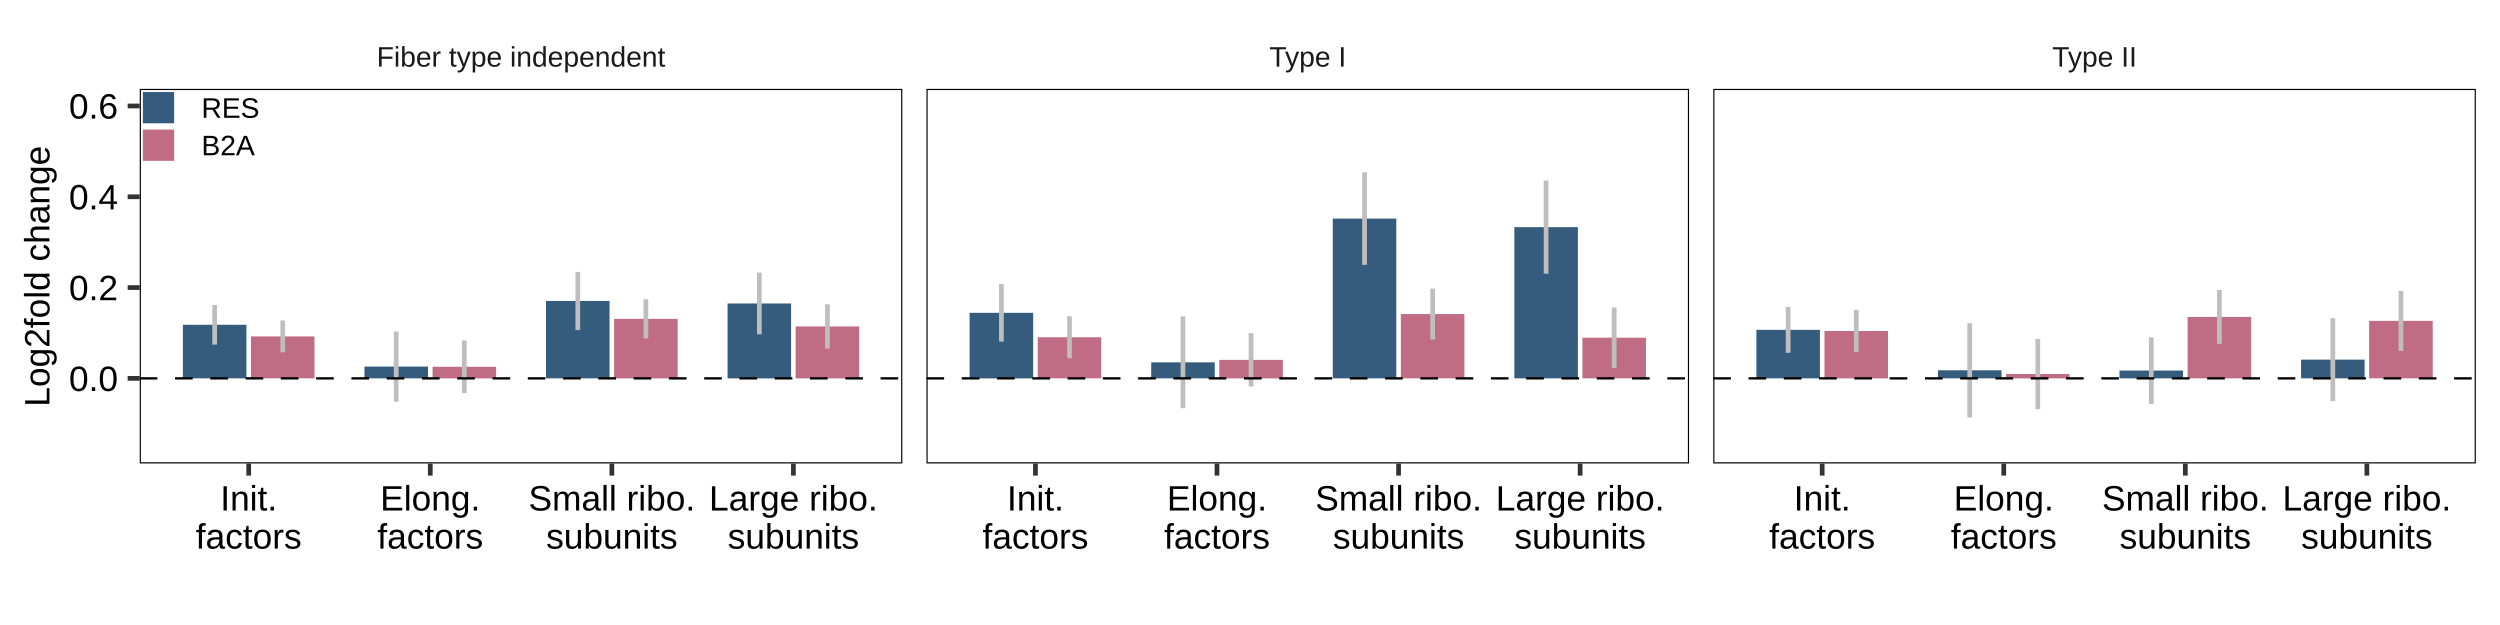
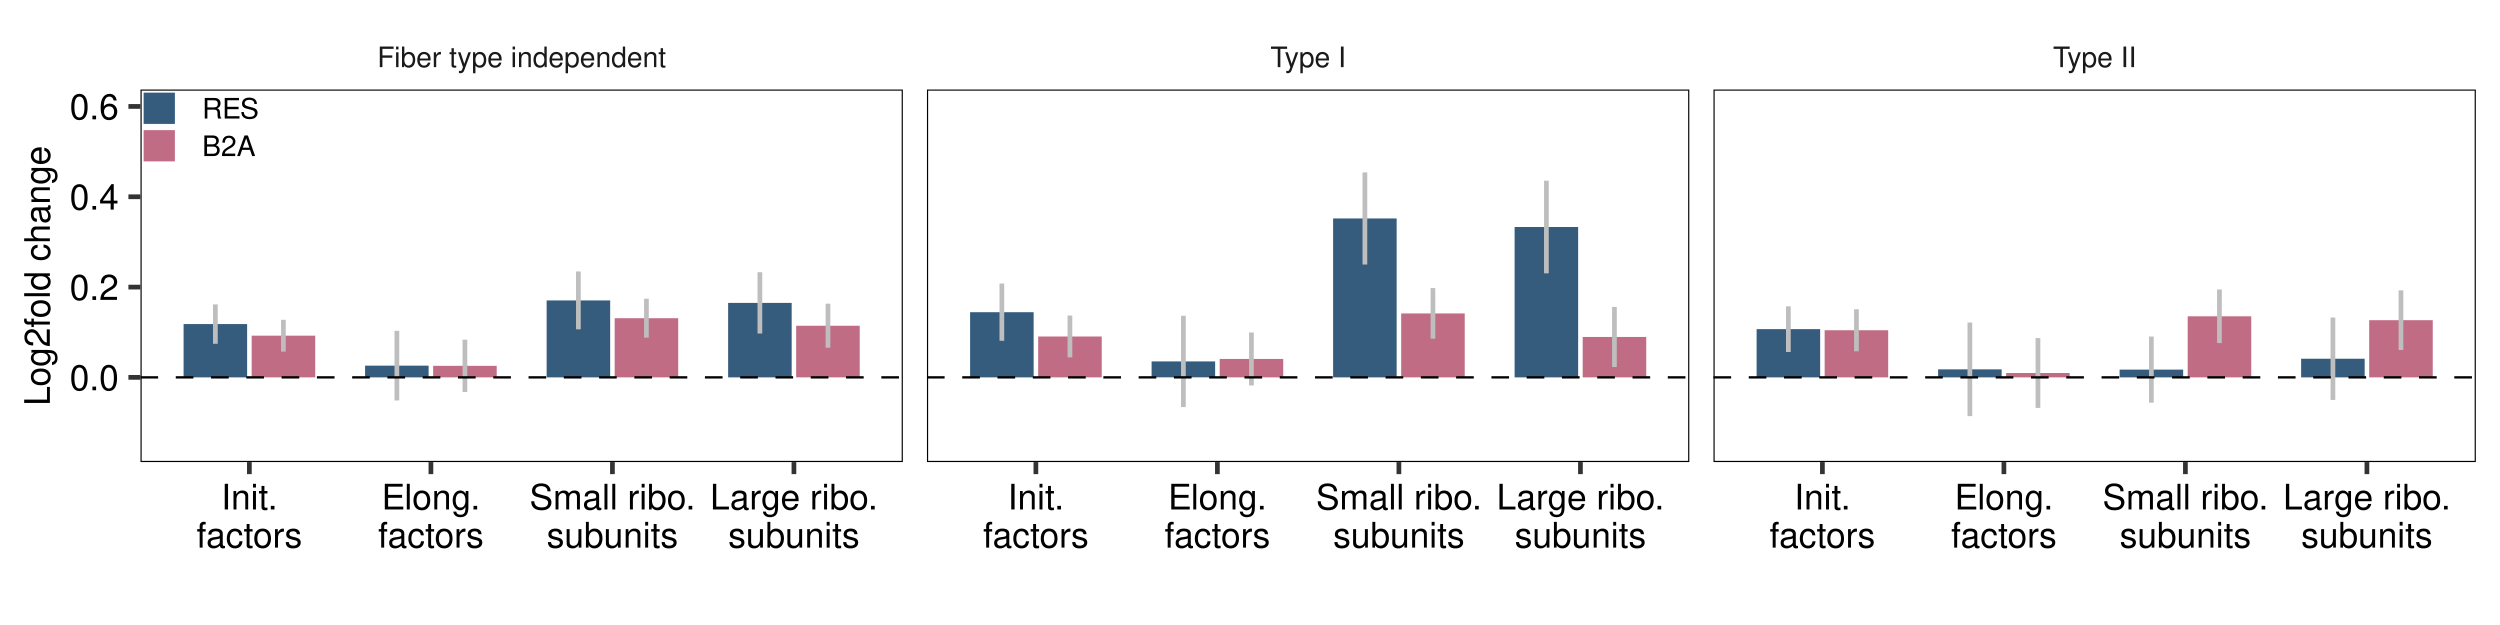
<svg xmlns="http://www.w3.org/2000/svg" width="566.93pt" height="141.73pt" viewBox="0 0 566.93 141.73">
  <g class="svglite">
    <defs>
      <style type="text/css">
    .svglite line, .svglite polyline, .svglite polygon, .svglite path, .svglite rect, .svglite circle {
      fill: none;
      stroke: #000000;
      stroke-linecap: round;
      stroke-linejoin: round;
      stroke-miterlimit: 10.00;
    }
    .svglite text {
      white-space: pre;
    }
    .svglite g.glyphgroup path {
      fill: inherit;
      stroke: none;
    }
  </style>
    </defs>
    <rect width="100%" height="100%" style="stroke: none; fill: #FFFFFF;" />
    <defs>
      <clipPath id="cpMC4wMHw1NjYuOTN8MC4wMHwxNDEuNzM=">
        <rect x="0.00" y="0.00" width="566.93" height="141.73" />
      </clipPath>
    </defs>
    <g clip-path="url(#cpMC4wMHw1NjYuOTN8MC4wMHwxNDEuNzM=)">
-       <rect x="0" y="0.00" width="566.93" height="141.73" style="stroke-width: 0.00; fill: #FFFFFF;" />
-     </g>
-     <defs>
-       <clipPath id="cpMzEuNjl8MjA0LjYyfDIwLjE2fDEwNS4xMQ==">
-         <rect x="31.69" y="20.16" width="172.93" height="84.94" />
-       </clipPath>
-     </defs>
-     <g clip-path="url(#cpMzEuNjl8MjA0LjYyfDIwLjE2fDEwNS4xMQ==)">
-       <rect x="41.47" y="73.65" width="14.41" height="12.15" style="stroke-width: 1.07; stroke: none; stroke-linecap: butt; stroke-linejoin: miter; fill: #355C7D;" />
-       <rect x="56.91" y="76.29" width="14.41" height="9.51" style="stroke-width: 1.07; stroke: none; stroke-linecap: butt; stroke-linejoin: miter; fill: #C06C84;" />
-       <rect x="82.65" y="83.13" width="14.41" height="2.67" style="stroke-width: 1.07; stroke: none; stroke-linecap: butt; stroke-linejoin: miter; fill: #355C7D;" />
-       <rect x="98.09" y="83.17" width="14.41" height="2.64" style="stroke-width: 1.07; stroke: none; stroke-linecap: butt; stroke-linejoin: miter; fill: #C06C84;" />
-       <rect x="123.82" y="68.25" width="14.41" height="17.55" style="stroke-width: 1.07; stroke: none; stroke-linecap: butt; stroke-linejoin: miter; fill: #355C7D;" />
-       <rect x="139.26" y="72.31" width="14.41" height="13.50" style="stroke-width: 1.07; stroke: none; stroke-linecap: butt; stroke-linejoin: miter; fill: #C06C84;" />
-       <rect x="164.99" y="68.82" width="14.41" height="16.99" style="stroke-width: 1.07; stroke: none; stroke-linecap: butt; stroke-linejoin: miter; fill: #355C7D;" />
-       <rect x="180.43" y="74.03" width="14.41" height="11.78" style="stroke-width: 1.07; stroke: none; stroke-linecap: butt; stroke-linejoin: miter; fill: #C06C84;" />
-       <polyline points="48.68,69.16 48.68,69.16 " style="stroke-width: 1.07; stroke: #BEBEBE; stroke-linecap: butt;" />
-       <polyline points="48.68,69.16 48.68,78.14 " style="stroke-width: 1.07; stroke: #BEBEBE; stroke-linecap: butt;" />
-       <polyline points="48.68,78.14 48.68,78.14 " style="stroke-width: 1.07; stroke: #BEBEBE; stroke-linecap: butt;" />
-       <polyline points="64.12,72.67 64.12,72.67 " style="stroke-width: 1.07; stroke: #BEBEBE; stroke-linecap: butt;" />
-       <polyline points="64.12,72.67 64.12,79.92 " style="stroke-width: 1.07; stroke: #BEBEBE; stroke-linecap: butt;" />
-       <polyline points="64.12,79.92 64.12,79.92 " style="stroke-width: 1.07; stroke: #BEBEBE; stroke-linecap: butt;" />
-       <polyline points="89.85,75.19 89.85,75.19 " style="stroke-width: 1.07; stroke: #BEBEBE; stroke-linecap: butt;" />
-       <polyline points="89.85,75.19 89.85,91.08 " style="stroke-width: 1.07; stroke: #BEBEBE; stroke-linecap: butt;" />
-       <polyline points="89.85,91.08 89.85,91.08 " style="stroke-width: 1.07; stroke: #BEBEBE; stroke-linecap: butt;" />
-       <polyline points="105.29,77.21 105.29,77.21 " style="stroke-width: 1.07; stroke: #BEBEBE; stroke-linecap: butt;" />
-       <polyline points="105.29,77.21 105.29,89.13 " style="stroke-width: 1.07; stroke: #BEBEBE; stroke-linecap: butt;" />
-       <polyline points="105.29,89.13 105.29,89.13 " style="stroke-width: 1.07; stroke: #BEBEBE; stroke-linecap: butt;" />
-       <polyline points="172.20,61.82 172.20,61.82 " style="stroke-width: 1.07; stroke: #BEBEBE; stroke-linecap: butt;" />
-       <polyline points="172.20,61.82 172.20,75.81 " style="stroke-width: 1.07; stroke: #BEBEBE; stroke-linecap: butt;" />
-       <polyline points="172.20,75.81 172.20,75.81 " style="stroke-width: 1.07; stroke: #BEBEBE; stroke-linecap: butt;" />
-       <polyline points="187.64,69.00 187.64,69.00 " style="stroke-width: 1.07; stroke: #BEBEBE; stroke-linecap: butt;" />
-       <polyline points="187.64,69.00 187.64,79.05 " style="stroke-width: 1.07; stroke: #BEBEBE; stroke-linecap: butt;" />
-       <polyline points="187.64,79.05 187.64,79.05 " style="stroke-width: 1.07; stroke: #BEBEBE; stroke-linecap: butt;" />
-       <polyline points="131.03,61.66 131.03,61.66 " style="stroke-width: 1.07; stroke: #BEBEBE; stroke-linecap: butt;" />
-       <polyline points="131.03,61.66 131.03,74.85 " style="stroke-width: 1.07; stroke: #BEBEBE; stroke-linecap: butt;" />
-       <polyline points="131.03,74.85 131.03,74.85 " style="stroke-width: 1.07; stroke: #BEBEBE; stroke-linecap: butt;" />
-       <polyline points="146.47,67.87 146.47,67.87 " style="stroke-width: 1.07; stroke: #BEBEBE; stroke-linecap: butt;" />
-       <polyline points="146.47,67.87 146.47,76.74 " style="stroke-width: 1.07; stroke: #BEBEBE; stroke-linecap: butt;" />
-       <polyline points="146.47,76.74 146.47,76.74 " style="stroke-width: 1.07; stroke: #BEBEBE; stroke-linecap: butt;" />
-       <line x1="31.69" y1="85.80" x2="204.62" y2="85.80" style="stroke-width: 0.53; stroke-dasharray: 4.00,4.00; stroke-linecap: butt;" />
-       <rect x="31.69" y="20.16" width="172.93" height="84.94" style="stroke-width: 0.53;" />
-     </g>
-     <g clip-path="url(#cpMC4wMHw1NjYuOTN8MC4wMHwxNDEuNzM=)">
- </g>
-     <defs>
-       <clipPath id="cpMjEwLjEwfDM4My4wNHwyMC4xNnwxMDUuMTE=">
-         <rect x="210.10" y="20.16" width="172.93" height="84.94" />
-       </clipPath>
-     </defs>
-     <g clip-path="url(#cpMjEwLjEwfDM4My4wNHwyMC4xNnwxMDUuMTE=)">
-       <rect x="219.88" y="70.94" width="14.41" height="14.87" style="stroke-width: 1.07; stroke: none; stroke-linecap: butt; stroke-linejoin: miter; fill: #355C7D;" />
-       <rect x="235.32" y="76.48" width="14.41" height="9.32" style="stroke-width: 1.07; stroke: none; stroke-linecap: butt; stroke-linejoin: miter; fill: #C06C84;" />
-       <rect x="261.06" y="82.17" width="14.41" height="3.63" style="stroke-width: 1.07; stroke: none; stroke-linecap: butt; stroke-linejoin: miter; fill: #355C7D;" />
-       <rect x="276.50" y="81.61" width="14.41" height="4.20" style="stroke-width: 1.07; stroke: none; stroke-linecap: butt; stroke-linejoin: miter; fill: #C06C84;" />
-       <rect x="302.23" y="49.57" width="14.41" height="36.23" style="stroke-width: 1.07; stroke: none; stroke-linecap: butt; stroke-linejoin: miter; fill: #355C7D;" />
-       <rect x="317.67" y="71.22" width="14.41" height="14.58" style="stroke-width: 1.07; stroke: none; stroke-linecap: butt; stroke-linejoin: miter; fill: #C06C84;" />
-       <rect x="343.41" y="51.51" width="14.41" height="34.29" style="stroke-width: 1.07; stroke: none; stroke-linecap: butt; stroke-linejoin: miter; fill: #355C7D;" />
-       <rect x="358.85" y="76.58" width="14.41" height="9.22" style="stroke-width: 1.07; stroke: none; stroke-linecap: butt; stroke-linejoin: miter; fill: #C06C84;" />
-       <polyline points="227.09,64.41 227.09,64.41 " style="stroke-width: 1.07; stroke: #BEBEBE; stroke-linecap: butt;" />
-       <polyline points="227.09,64.41 227.09,77.47 " style="stroke-width: 1.07; stroke: #BEBEBE; stroke-linecap: butt;" />
-       <polyline points="227.09,77.47 227.09,77.47 " style="stroke-width: 1.07; stroke: #BEBEBE; stroke-linecap: butt;" />
-       <polyline points="242.53,71.71 242.53,71.71 " style="stroke-width: 1.07; stroke: #BEBEBE; stroke-linecap: butt;" />
-       <polyline points="242.53,71.71 242.53,81.25 " style="stroke-width: 1.07; stroke: #BEBEBE; stroke-linecap: butt;" />
-       <polyline points="242.53,81.25 242.53,81.25 " style="stroke-width: 1.07; stroke: #BEBEBE; stroke-linecap: butt;" />
-       <polyline points="268.26,71.77 268.26,71.77 " style="stroke-width: 1.07; stroke: #BEBEBE; stroke-linecap: butt;" />
-       <polyline points="268.26,71.77 268.26,92.57 " style="stroke-width: 1.07; stroke: #BEBEBE; stroke-linecap: butt;" />
-       <polyline points="268.26,92.57 268.26,92.57 " style="stroke-width: 1.07; stroke: #BEBEBE; stroke-linecap: butt;" />
-       <polyline points="283.70,75.56 283.70,75.56 " style="stroke-width: 1.07; stroke: #BEBEBE; stroke-linecap: butt;" />
-       <polyline points="283.70,75.56 283.70,87.65 " style="stroke-width: 1.07; stroke: #BEBEBE; stroke-linecap: butt;" />
-       <polyline points="283.70,87.65 283.70,87.65 " style="stroke-width: 1.07; stroke: #BEBEBE; stroke-linecap: butt;" />
-       <polyline points="350.61,40.94 350.61,40.94 " style="stroke-width: 1.07; stroke: #BEBEBE; stroke-linecap: butt;" />
-       <polyline points="350.61,40.94 350.61,62.08 " style="stroke-width: 1.07; stroke: #BEBEBE; stroke-linecap: butt;" />
-       <polyline points="350.61,62.08 350.61,62.08 " style="stroke-width: 1.07; stroke: #BEBEBE; stroke-linecap: butt;" />
-       <polyline points="366.05,69.74 366.05,69.74 " style="stroke-width: 1.07; stroke: #BEBEBE; stroke-linecap: butt;" />
-       <polyline points="366.05,69.74 366.05,83.43 " style="stroke-width: 1.07; stroke: #BEBEBE; stroke-linecap: butt;" />
-       <polyline points="366.05,83.43 366.05,83.43 " style="stroke-width: 1.07; stroke: #BEBEBE; stroke-linecap: butt;" />
-       <polyline points="309.44,39.07 309.44,39.07 " style="stroke-width: 1.07; stroke: #BEBEBE; stroke-linecap: butt;" />
-       <polyline points="309.44,39.07 309.44,60.07 " style="stroke-width: 1.07; stroke: #BEBEBE; stroke-linecap: butt;" />
-       <polyline points="309.44,60.07 309.44,60.07 " style="stroke-width: 1.07; stroke: #BEBEBE; stroke-linecap: butt;" />
-       <polyline points="324.88,65.45 324.88,65.45 " style="stroke-width: 1.07; stroke: #BEBEBE; stroke-linecap: butt;" />
-       <polyline points="324.88,65.45 324.88,77.00 " style="stroke-width: 1.07; stroke: #BEBEBE; stroke-linecap: butt;" />
-       <polyline points="324.88,77.00 324.88,77.00 " style="stroke-width: 1.07; stroke: #BEBEBE; stroke-linecap: butt;" />
-       <line x1="210.10" y1="85.80" x2="383.04" y2="85.80" style="stroke-width: 0.53; stroke-dasharray: 4.00,4.00; stroke-linecap: butt;" />
-       <rect x="210.10" y="20.16" width="172.93" height="84.94" style="stroke-width: 0.53;" />
-     </g>
-     <g clip-path="url(#cpMC4wMHw1NjYuOTN8MC4wMHwxNDEuNzM=)">
- </g>
-     <defs>
-       <clipPath id="cpMzg4LjUyfDU2MS40NXwyMC4xNnwxMDUuMTE=">
-         <rect x="388.52" y="20.16" width="172.93" height="84.94" />
-       </clipPath>
-     </defs>
-     <g clip-path="url(#cpMzg4LjUyfDU2MS40NXwyMC4xNnwxMDUuMTE=)">
-       <rect x="398.30" y="74.80" width="14.41" height="11.00" style="stroke-width: 1.07; stroke: none; stroke-linecap: butt; stroke-linejoin: miter; fill: #355C7D;" />
-       <rect x="413.74" y="75.06" width="14.41" height="10.75" style="stroke-width: 1.07; stroke: none; stroke-linecap: butt; stroke-linejoin: miter; fill: #C06C84;" />
-       <rect x="439.47" y="83.97" width="14.41" height="1.83" style="stroke-width: 1.07; stroke: none; stroke-linecap: butt; stroke-linejoin: miter; fill: #355C7D;" />
-       <rect x="454.91" y="84.81" width="14.41" height="1.00" style="stroke-width: 1.07; stroke: none; stroke-linecap: butt; stroke-linejoin: miter; fill: #C06C84;" />
-       <rect x="480.64" y="84.03" width="14.41" height="1.77" style="stroke-width: 1.07; stroke: none; stroke-linecap: butt; stroke-linejoin: miter; fill: #355C7D;" />
-       <rect x="496.09" y="71.87" width="14.41" height="13.93" style="stroke-width: 1.07; stroke: none; stroke-linecap: butt; stroke-linejoin: miter; fill: #C06C84;" />
-       <rect x="521.82" y="81.55" width="14.41" height="4.25" style="stroke-width: 1.07; stroke: none; stroke-linecap: butt; stroke-linejoin: miter; fill: #355C7D;" />
-       <rect x="537.26" y="72.76" width="14.41" height="13.04" style="stroke-width: 1.07; stroke: none; stroke-linecap: butt; stroke-linejoin: miter; fill: #C06C84;" />
-       <polyline points="405.50,69.60 405.50,69.60 " style="stroke-width: 1.07; stroke: #BEBEBE; stroke-linecap: butt;" />
-       <polyline points="405.50,69.60 405.50,80.01 " style="stroke-width: 1.07; stroke: #BEBEBE; stroke-linecap: butt;" />
-       <polyline points="405.50,80.01 405.50,80.01 " style="stroke-width: 1.07; stroke: #BEBEBE; stroke-linecap: butt;" />
-       <polyline points="420.94,70.27 420.94,70.27 " style="stroke-width: 1.07; stroke: #BEBEBE; stroke-linecap: butt;" />
-       <polyline points="420.94,70.27 420.94,79.84 " style="stroke-width: 1.07; stroke: #BEBEBE; stroke-linecap: butt;" />
-       <polyline points="420.94,79.84 420.94,79.84 " style="stroke-width: 1.07; stroke: #BEBEBE; stroke-linecap: butt;" />
-       <polyline points="446.68,73.30 446.68,73.30 " style="stroke-width: 1.07; stroke: #BEBEBE; stroke-linecap: butt;" />
-       <polyline points="446.68,73.30 446.68,94.65 " style="stroke-width: 1.07; stroke: #BEBEBE; stroke-linecap: butt;" />
-       <polyline points="446.68,94.65 446.68,94.65 " style="stroke-width: 1.07; stroke: #BEBEBE; stroke-linecap: butt;" />
-       <polyline points="462.12,76.84 462.12,76.84 " style="stroke-width: 1.07; stroke: #BEBEBE; stroke-linecap: butt;" />
-       <polyline points="462.12,76.84 462.12,92.78 " style="stroke-width: 1.07; stroke: #BEBEBE; stroke-linecap: butt;" />
-       <polyline points="462.12,92.78 462.12,92.78 " style="stroke-width: 1.07; stroke: #BEBEBE; stroke-linecap: butt;" />
-       <polyline points="529.02,72.16 529.02,72.16 " style="stroke-width: 1.07; stroke: #BEBEBE; stroke-linecap: butt;" />
-       <polyline points="529.02,72.16 529.02,90.95 " style="stroke-width: 1.07; stroke: #BEBEBE; stroke-linecap: butt;" />
-       <polyline points="529.02,90.95 529.02,90.95 " style="stroke-width: 1.07; stroke: #BEBEBE; stroke-linecap: butt;" />
-       <polyline points="544.47,65.96 544.47,65.96 " style="stroke-width: 1.07; stroke: #BEBEBE; stroke-linecap: butt;" />
-       <polyline points="544.47,65.96 544.47,79.56 " style="stroke-width: 1.07; stroke: #BEBEBE; stroke-linecap: butt;" />
-       <polyline points="544.47,79.56 544.47,79.56 " style="stroke-width: 1.07; stroke: #BEBEBE; stroke-linecap: butt;" />
-       <polyline points="487.85,76.49 487.85,76.49 " style="stroke-width: 1.07; stroke: #BEBEBE; stroke-linecap: butt;" />
-       <polyline points="487.85,76.49 487.85,91.58 " style="stroke-width: 1.07; stroke: #BEBEBE; stroke-linecap: butt;" />
-       <polyline points="487.85,91.58 487.85,91.58 " style="stroke-width: 1.07; stroke: #BEBEBE; stroke-linecap: butt;" />
-       <polyline points="503.29,65.76 503.29,65.76 " style="stroke-width: 1.07; stroke: #BEBEBE; stroke-linecap: butt;" />
-       <polyline points="503.29,65.76 503.29,77.98 " style="stroke-width: 1.07; stroke: #BEBEBE; stroke-linecap: butt;" />
-       <polyline points="503.29,77.98 503.29,77.98 " style="stroke-width: 1.07; stroke: #BEBEBE; stroke-linecap: butt;" />
-       <line x1="388.52" y1="85.80" x2="561.45" y2="85.80" style="stroke-width: 0.53; stroke-dasharray: 4.00,4.00; stroke-linecap: butt;" />
-       <rect x="388.52" y="20.16" width="172.93" height="84.94" style="stroke-width: 0.53;" />
-     </g>
-     <g clip-path="url(#cpMC4wMHw1NjYuOTN8MC4wMHwxNDEuNzM=)">
- </g>
-     <defs>
-       <clipPath id="cpMzEuNjl8MjA0LjYyfDUuNDh8MjAuMTY=">
-         <rect x="31.69" y="5.48" width="172.93" height="14.69" />
-       </clipPath>
-     </defs>
-     <g clip-path="url(#cpMzEuNjl8MjA0LjYyfDUuNDh8MjAuMTY=)">
-       <text x="118.16" y="15.11" text-anchor="middle" style="font-size: 6.40px;fill: #1A1A1A; font-family: &quot;Arial&quot;;" textLength="65.31px" lengthAdjust="spacingAndGlyphs">Fiber type independent</text>
-     </g>
-     <g clip-path="url(#cpMC4wMHw1NjYuOTN8MC4wMHwxNDEuNzM=)">
- </g>
-     <defs>
-       <clipPath id="cpMjEwLjEwfDM4My4wNHw1LjQ4fDIwLjE2">
-         <rect x="210.10" y="5.48" width="172.93" height="14.69" />
-       </clipPath>
-     </defs>
-     <g clip-path="url(#cpMjEwLjEwfDM4My4wNHw1LjQ4fDIwLjE2)">
-       <text x="296.57" y="15.11" text-anchor="middle" style="font-size: 6.40px;fill: #1A1A1A; font-family: &quot;Arial&quot;;" textLength="17.41px" lengthAdjust="spacingAndGlyphs">Type I</text>
-     </g>
-     <g clip-path="url(#cpMC4wMHw1NjYuOTN8MC4wMHwxNDEuNzM=)">
- </g>
-     <defs>
-       <clipPath id="cpMzg4LjUyfDU2MS40NXw1LjQ4fDIwLjE2">
-         <rect x="388.52" y="5.48" width="172.93" height="14.69" />
-       </clipPath>
-     </defs>
-     <g clip-path="url(#cpMzg4LjUyfDU2MS40NXw1LjQ4fDIwLjE2)">
-       <text x="474.98" y="15.11" text-anchor="middle" style="font-size: 6.40px;fill: #1A1A1A; font-family: &quot;Arial&quot;;" textLength="19.19px" lengthAdjust="spacingAndGlyphs">Type II</text>
-     </g>
-     <g clip-path="url(#cpMC4wMHw1NjYuOTN8MC4wMHwxNDEuNzM=)">
-       <polyline points="56.40,107.85 56.40,105.11 " style="stroke-width: 1.07; stroke: #333333; stroke-linecap: butt;" />
-       <polyline points="97.57,107.85 97.57,105.11 " style="stroke-width: 1.07; stroke: #333333; stroke-linecap: butt;" />
-       <polyline points="138.75,107.85 138.75,105.11 " style="stroke-width: 1.07; stroke: #333333; stroke-linecap: butt;" />
-       <polyline points="179.92,107.85 179.92,105.11 " style="stroke-width: 1.07; stroke: #333333; stroke-linecap: butt;" />
-       <text x="56.40" y="115.77" text-anchor="middle" style="font-size: 8.00px; font-family: &quot;Arial&quot;;" textLength="12.89px" lengthAdjust="spacingAndGlyphs">Init.</text>
-       <text x="56.40" y="124.41" text-anchor="middle" style="font-size: 8.00px; font-family: &quot;Arial&quot;;" textLength="24.02px" lengthAdjust="spacingAndGlyphs">factors</text>
-       <text x="97.57" y="115.77" text-anchor="middle" style="font-size: 8.00px; font-family: &quot;Arial&quot;;" textLength="22.70px" lengthAdjust="spacingAndGlyphs">Elong.</text>
-       <text x="97.57" y="124.41" text-anchor="middle" style="font-size: 8.00px; font-family: &quot;Arial&quot;;" textLength="24.02px" lengthAdjust="spacingAndGlyphs">factors</text>
-       <text x="138.75" y="115.77" text-anchor="middle" style="font-size: 8.00px; font-family: &quot;Arial&quot;;" textLength="37.83px" lengthAdjust="spacingAndGlyphs">Small ribo.</text>
-       <text x="138.75" y="124.41" text-anchor="middle" style="font-size: 8.00px; font-family: &quot;Arial&quot;;" textLength="29.81px" lengthAdjust="spacingAndGlyphs">subunits</text>
-       <text x="179.92" y="115.77" text-anchor="middle" style="font-size: 8.00px; font-family: &quot;Arial&quot;;" textLength="38.28px" lengthAdjust="spacingAndGlyphs">Large ribo.</text>
-       <text x="179.92" y="124.41" text-anchor="middle" style="font-size: 8.00px; font-family: &quot;Arial&quot;;" textLength="29.81px" lengthAdjust="spacingAndGlyphs">subunits</text>
-       <polyline points="234.81,107.85 234.81,105.11 " style="stroke-width: 1.07; stroke: #333333; stroke-linecap: butt;" />
-       <polyline points="275.98,107.85 275.98,105.11 " style="stroke-width: 1.07; stroke: #333333; stroke-linecap: butt;" />
-       <polyline points="317.16,107.85 317.16,105.11 " style="stroke-width: 1.07; stroke: #333333; stroke-linecap: butt;" />
-       <polyline points="358.33,107.85 358.33,105.11 " style="stroke-width: 1.07; stroke: #333333; stroke-linecap: butt;" />
-       <text x="234.81" y="115.77" text-anchor="middle" style="font-size: 8.00px; font-family: &quot;Arial&quot;;" textLength="12.89px" lengthAdjust="spacingAndGlyphs">Init.</text>
-       <text x="234.81" y="124.41" text-anchor="middle" style="font-size: 8.00px; font-family: &quot;Arial&quot;;" textLength="24.02px" lengthAdjust="spacingAndGlyphs">factors</text>
-       <text x="275.98" y="115.77" text-anchor="middle" style="font-size: 8.00px; font-family: &quot;Arial&quot;;" textLength="22.70px" lengthAdjust="spacingAndGlyphs">Elong.</text>
-       <text x="275.98" y="124.41" text-anchor="middle" style="font-size: 8.00px; font-family: &quot;Arial&quot;;" textLength="24.02px" lengthAdjust="spacingAndGlyphs">factors</text>
-       <text x="317.16" y="115.77" text-anchor="middle" style="font-size: 8.00px; font-family: &quot;Arial&quot;;" textLength="37.83px" lengthAdjust="spacingAndGlyphs">Small ribo.</text>
-       <text x="317.16" y="124.41" text-anchor="middle" style="font-size: 8.00px; font-family: &quot;Arial&quot;;" textLength="29.81px" lengthAdjust="spacingAndGlyphs">subunits</text>
-       <text x="358.33" y="115.77" text-anchor="middle" style="font-size: 8.00px; font-family: &quot;Arial&quot;;" textLength="38.28px" lengthAdjust="spacingAndGlyphs">Large ribo.</text>
-       <text x="358.33" y="124.41" text-anchor="middle" style="font-size: 8.00px; font-family: &quot;Arial&quot;;" textLength="29.81px" lengthAdjust="spacingAndGlyphs">subunits</text>
-       <polyline points="413.22,107.85 413.22,105.11 " style="stroke-width: 1.07; stroke: #333333; stroke-linecap: butt;" />
-       <polyline points="454.40,107.85 454.40,105.11 " style="stroke-width: 1.07; stroke: #333333; stroke-linecap: butt;" />
-       <polyline points="495.57,107.85 495.57,105.11 " style="stroke-width: 1.07; stroke: #333333; stroke-linecap: butt;" />
-       <polyline points="536.74,107.85 536.74,105.11 " style="stroke-width: 1.07; stroke: #333333; stroke-linecap: butt;" />
-       <text x="413.22" y="115.77" text-anchor="middle" style="font-size: 8.00px; font-family: &quot;Arial&quot;;" textLength="12.89px" lengthAdjust="spacingAndGlyphs">Init.</text>
-       <text x="413.22" y="124.41" text-anchor="middle" style="font-size: 8.00px; font-family: &quot;Arial&quot;;" textLength="24.02px" lengthAdjust="spacingAndGlyphs">factors</text>
-       <text x="454.40" y="115.77" text-anchor="middle" style="font-size: 8.00px; font-family: &quot;Arial&quot;;" textLength="22.70px" lengthAdjust="spacingAndGlyphs">Elong.</text>
-       <text x="454.40" y="124.41" text-anchor="middle" style="font-size: 8.00px; font-family: &quot;Arial&quot;;" textLength="24.02px" lengthAdjust="spacingAndGlyphs">factors</text>
-       <text x="495.57" y="115.77" text-anchor="middle" style="font-size: 8.00px; font-family: &quot;Arial&quot;;" textLength="37.83px" lengthAdjust="spacingAndGlyphs">Small ribo.</text>
-       <text x="495.57" y="124.41" text-anchor="middle" style="font-size: 8.00px; font-family: &quot;Arial&quot;;" textLength="29.81px" lengthAdjust="spacingAndGlyphs">subunits</text>
-       <text x="536.74" y="115.77" text-anchor="middle" style="font-size: 8.00px; font-family: &quot;Arial&quot;;" textLength="38.28px" lengthAdjust="spacingAndGlyphs">Large ribo.</text>
-       <text x="536.74" y="124.41" text-anchor="middle" style="font-size: 8.00px; font-family: &quot;Arial&quot;;" textLength="29.81px" lengthAdjust="spacingAndGlyphs">subunits</text>
-       <text x="26.76" y="88.67" text-anchor="end" style="font-size: 8.00px; font-family: &quot;Arial&quot;;" textLength="11.12px" lengthAdjust="spacingAndGlyphs">0.0</text>
-       <text x="26.76" y="68.08" text-anchor="end" style="font-size: 8.00px; font-family: &quot;Arial&quot;;" textLength="11.12px" lengthAdjust="spacingAndGlyphs">0.2</text>
-       <text x="26.76" y="47.48" text-anchor="end" style="font-size: 8.00px; font-family: &quot;Arial&quot;;" textLength="11.12px" lengthAdjust="spacingAndGlyphs">0.4</text>
-       <text x="26.76" y="26.89" text-anchor="end" style="font-size: 8.00px; font-family: &quot;Arial&quot;;" textLength="11.12px" lengthAdjust="spacingAndGlyphs">0.6</text>
-       <polyline points="28.95,85.80 31.69,85.80 " style="stroke-width: 1.07; stroke: #333333; stroke-linecap: butt;" />
-       <polyline points="28.95,65.21 31.69,65.21 " style="stroke-width: 1.07; stroke: #333333; stroke-linecap: butt;" />
-       <polyline points="28.95,44.62 31.69,44.62 " style="stroke-width: 1.07; stroke: #333333; stroke-linecap: butt;" />
-       <polyline points="28.95,24.03 31.69,24.03 " style="stroke-width: 1.07; stroke: #333333; stroke-linecap: butt;" />
-       <text transform="translate(11.21,62.64) rotate(-90)" text-anchor="middle" style="font-size: 8.00px; font-family: &quot;Arial&quot;;" textLength="59.20px" lengthAdjust="spacingAndGlyphs">Log2fold change</text>
-       <rect x="32.40" y="20.87" width="7.09" height="7.09" style="stroke-width: 1.07; stroke: none; stroke-linecap: butt; stroke-linejoin: miter; fill: #355C7D;" />
-       <rect x="32.40" y="29.38" width="7.09" height="7.09" style="stroke-width: 1.07; stroke: none; stroke-linecap: butt; stroke-linejoin: miter; fill: #C06C84;" />
-       <text x="45.68" y="26.71" style="font-size: 6.40px; font-family: &quot;Arial&quot;;" textLength="13.14px" lengthAdjust="spacingAndGlyphs">RES</text>
-       <text x="45.68" y="35.21" style="font-size: 6.40px; font-family: &quot;Arial&quot;;" textLength="12.08px" lengthAdjust="spacingAndGlyphs">B2A</text>
+       <rect x="0.00" y="0.00" width="566.93" height="141.73" style="stroke-width: 0.00; fill: #FFFFFF;" />
+     </g>
+     <defs>
+       <clipPath id="cpMzEuODZ8MjA0Ljc0fDIwLjMwfDEwNC43OA==">
+         <rect x="31.86" y="20.30" width="172.88" height="84.48" />
+       </clipPath>
+     </defs>
+     <g clip-path="url(#cpMzEuODZ8MjA0Ljc0fDIwLjMwfDEwNC43OA==)">
+       <rect x="41.63" y="73.49" width="14.41" height="12.09" style="stroke-width: 1.07; stroke: none; stroke-linecap: butt; stroke-linejoin: miter; fill: #355C7D;" />
+       <rect x="57.07" y="76.12" width="14.41" height="9.46" style="stroke-width: 1.07; stroke: none; stroke-linecap: butt; stroke-linejoin: miter; fill: #C06C84;" />
+       <rect x="82.79" y="82.92" width="14.41" height="2.66" style="stroke-width: 1.07; stroke: none; stroke-linecap: butt; stroke-linejoin: miter; fill: #355C7D;" />
+       <rect x="98.23" y="82.96" width="14.41" height="2.62" style="stroke-width: 1.07; stroke: none; stroke-linecap: butt; stroke-linejoin: miter; fill: #C06C84;" />
+       <rect x="123.96" y="68.13" width="14.41" height="17.45" style="stroke-width: 1.07; stroke: none; stroke-linecap: butt; stroke-linejoin: miter; fill: #355C7D;" />
+       <rect x="139.39" y="72.16" width="14.41" height="13.42" style="stroke-width: 1.07; stroke: none; stroke-linecap: butt; stroke-linejoin: miter; fill: #C06C84;" />
+       <rect x="165.12" y="68.69" width="14.41" height="16.89" style="stroke-width: 1.07; stroke: none; stroke-linecap: butt; stroke-linejoin: miter; fill: #355C7D;" />
+       <rect x="180.55" y="73.87" width="14.41" height="11.71" style="stroke-width: 1.07; stroke: none; stroke-linecap: butt; stroke-linejoin: miter; fill: #C06C84;" />
+       <polyline points="48.84,69.03 48.84,69.03 " style="stroke-width: 1.07; stroke: #BEBEBE; stroke-linecap: butt;" />
+       <polyline points="48.84,69.03 48.84,77.96 " style="stroke-width: 1.07; stroke: #BEBEBE; stroke-linecap: butt;" />
+       <polyline points="48.84,77.96 48.84,77.96 " style="stroke-width: 1.07; stroke: #BEBEBE; stroke-linecap: butt;" />
+       <polyline points="64.27,72.52 64.27,72.52 " style="stroke-width: 1.07; stroke: #BEBEBE; stroke-linecap: butt;" />
+       <polyline points="64.27,72.52 64.27,79.73 " style="stroke-width: 1.07; stroke: #BEBEBE; stroke-linecap: butt;" />
+       <polyline points="64.27,79.73 64.27,79.73 " style="stroke-width: 1.07; stroke: #BEBEBE; stroke-linecap: butt;" />
+       <polyline points="90.00,75.02 90.00,75.02 " style="stroke-width: 1.07; stroke: #BEBEBE; stroke-linecap: butt;" />
+       <polyline points="90.00,75.02 90.00,90.82 " style="stroke-width: 1.07; stroke: #BEBEBE; stroke-linecap: butt;" />
+       <polyline points="90.00,90.82 90.00,90.82 " style="stroke-width: 1.07; stroke: #BEBEBE; stroke-linecap: butt;" />
+       <polyline points="105.43,77.03 105.43,77.03 " style="stroke-width: 1.07; stroke: #BEBEBE; stroke-linecap: butt;" />
+       <polyline points="105.43,77.03 105.43,88.89 " style="stroke-width: 1.07; stroke: #BEBEBE; stroke-linecap: butt;" />
+       <polyline points="105.43,88.89 105.43,88.89 " style="stroke-width: 1.07; stroke: #BEBEBE; stroke-linecap: butt;" />
+       <polyline points="172.32,61.73 172.32,61.73 " style="stroke-width: 1.07; stroke: #BEBEBE; stroke-linecap: butt;" />
+       <polyline points="172.32,61.73 172.32,75.64 " style="stroke-width: 1.07; stroke: #BEBEBE; stroke-linecap: butt;" />
+       <polyline points="172.32,75.64 172.32,75.64 " style="stroke-width: 1.07; stroke: #BEBEBE; stroke-linecap: butt;" />
+       <polyline points="187.76,68.87 187.76,68.87 " style="stroke-width: 1.07; stroke: #BEBEBE; stroke-linecap: butt;" />
+       <polyline points="187.76,68.87 187.76,78.86 " style="stroke-width: 1.07; stroke: #BEBEBE; stroke-linecap: butt;" />
+       <polyline points="187.76,78.86 187.76,78.86 " style="stroke-width: 1.07; stroke: #BEBEBE; stroke-linecap: butt;" />
+       <polyline points="131.16,61.56 131.16,61.56 " style="stroke-width: 1.07; stroke: #BEBEBE; stroke-linecap: butt;" />
+       <polyline points="131.16,61.56 131.16,74.69 " style="stroke-width: 1.07; stroke: #BEBEBE; stroke-linecap: butt;" />
+       <polyline points="131.16,74.69 131.16,74.69 " style="stroke-width: 1.07; stroke: #BEBEBE; stroke-linecap: butt;" />
+       <polyline points="146.59,67.74 146.59,67.74 " style="stroke-width: 1.07; stroke: #BEBEBE; stroke-linecap: butt;" />
+       <polyline points="146.59,67.74 146.59,76.57 " style="stroke-width: 1.07; stroke: #BEBEBE; stroke-linecap: butt;" />
+       <polyline points="146.59,76.57 146.59,76.57 " style="stroke-width: 1.07; stroke: #BEBEBE; stroke-linecap: butt;" />
+       <line x1="31.86" y1="85.58" x2="204.74" y2="85.58" style="stroke-width: 0.53; stroke-dasharray: 4.00,4.00; stroke-linecap: butt;" />
+       <rect x="31.86" y="20.30" width="172.88" height="84.48" style="stroke-width: 0.53;" />
+     </g>
+     <g clip-path="url(#cpMC4wMHw1NjYuOTN8MC4wMHwxNDEuNzM=)">
+ </g>
+     <defs>
+       <clipPath id="cpMjEwLjIxfDM4My4wOXwyMC4zMHwxMDQuNzg=">
+         <rect x="210.21" y="20.30" width="172.88" height="84.48" />
+       </clipPath>
+     </defs>
+     <g clip-path="url(#cpMjEwLjIxfDM4My4wOXwyMC4zMHwxMDQuNzg=)">
+       <rect x="219.99" y="70.80" width="14.41" height="14.78" style="stroke-width: 1.07; stroke: none; stroke-linecap: butt; stroke-linejoin: miter; fill: #355C7D;" />
+       <rect x="235.43" y="76.31" width="14.41" height="9.27" style="stroke-width: 1.07; stroke: none; stroke-linecap: butt; stroke-linejoin: miter; fill: #C06C84;" />
+       <rect x="261.15" y="81.96" width="14.41" height="3.61" style="stroke-width: 1.07; stroke: none; stroke-linecap: butt; stroke-linejoin: miter; fill: #355C7D;" />
+       <rect x="276.59" y="81.40" width="14.41" height="4.18" style="stroke-width: 1.07; stroke: none; stroke-linecap: butt; stroke-linejoin: miter; fill: #C06C84;" />
+       <rect x="302.31" y="49.54" width="14.41" height="36.04" style="stroke-width: 1.07; stroke: none; stroke-linecap: butt; stroke-linejoin: miter; fill: #355C7D;" />
+       <rect x="317.75" y="71.08" width="14.41" height="14.50" style="stroke-width: 1.07; stroke: none; stroke-linecap: butt; stroke-linejoin: miter; fill: #C06C84;" />
+       <rect x="343.47" y="51.48" width="14.41" height="34.10" style="stroke-width: 1.07; stroke: none; stroke-linecap: butt; stroke-linejoin: miter; fill: #355C7D;" />
+       <rect x="358.91" y="76.41" width="14.41" height="9.17" style="stroke-width: 1.07; stroke: none; stroke-linecap: butt; stroke-linejoin: miter; fill: #C06C84;" />
+       <polyline points="227.19,64.30 227.19,64.30 " style="stroke-width: 1.07; stroke: #BEBEBE; stroke-linecap: butt;" />
+       <polyline points="227.19,64.30 227.19,77.29 " style="stroke-width: 1.07; stroke: #BEBEBE; stroke-linecap: butt;" />
+       <polyline points="227.19,77.29 227.19,77.29 " style="stroke-width: 1.07; stroke: #BEBEBE; stroke-linecap: butt;" />
+       <polyline points="242.63,71.56 242.63,71.56 " style="stroke-width: 1.07; stroke: #BEBEBE; stroke-linecap: butt;" />
+       <polyline points="242.63,71.56 242.63,81.05 " style="stroke-width: 1.07; stroke: #BEBEBE; stroke-linecap: butt;" />
+       <polyline points="242.63,81.05 242.63,81.05 " style="stroke-width: 1.07; stroke: #BEBEBE; stroke-linecap: butt;" />
+       <polyline points="268.36,71.62 268.36,71.62 " style="stroke-width: 1.07; stroke: #BEBEBE; stroke-linecap: butt;" />
+       <polyline points="268.36,71.62 268.36,92.31 " style="stroke-width: 1.07; stroke: #BEBEBE; stroke-linecap: butt;" />
+       <polyline points="268.36,92.31 268.36,92.31 " style="stroke-width: 1.07; stroke: #BEBEBE; stroke-linecap: butt;" />
+       <polyline points="283.79,75.39 283.79,75.39 " style="stroke-width: 1.07; stroke: #BEBEBE; stroke-linecap: butt;" />
+       <polyline points="283.79,75.39 283.79,87.42 " style="stroke-width: 1.07; stroke: #BEBEBE; stroke-linecap: butt;" />
+       <polyline points="283.79,87.42 283.79,87.42 " style="stroke-width: 1.07; stroke: #BEBEBE; stroke-linecap: butt;" />
+       <polyline points="350.68,40.97 350.68,40.97 " style="stroke-width: 1.07; stroke: #BEBEBE; stroke-linecap: butt;" />
+       <polyline points="350.68,40.97 350.68,61.99 " style="stroke-width: 1.07; stroke: #BEBEBE; stroke-linecap: butt;" />
+       <polyline points="350.68,61.99 350.68,61.99 " style="stroke-width: 1.07; stroke: #BEBEBE; stroke-linecap: butt;" />
+       <polyline points="366.11,69.60 366.11,69.60 " style="stroke-width: 1.07; stroke: #BEBEBE; stroke-linecap: butt;" />
+       <polyline points="366.11,69.60 366.11,83.22 " style="stroke-width: 1.07; stroke: #BEBEBE; stroke-linecap: butt;" />
+       <polyline points="366.11,83.22 366.11,83.22 " style="stroke-width: 1.07; stroke: #BEBEBE; stroke-linecap: butt;" />
+       <polyline points="309.52,39.10 309.52,39.10 " style="stroke-width: 1.07; stroke: #BEBEBE; stroke-linecap: butt;" />
+       <polyline points="309.52,39.10 309.52,59.99 " style="stroke-width: 1.07; stroke: #BEBEBE; stroke-linecap: butt;" />
+       <polyline points="309.52,59.99 309.52,59.99 " style="stroke-width: 1.07; stroke: #BEBEBE; stroke-linecap: butt;" />
+       <polyline points="324.95,65.33 324.95,65.33 " style="stroke-width: 1.07; stroke: #BEBEBE; stroke-linecap: butt;" />
+       <polyline points="324.95,65.33 324.95,76.82 " style="stroke-width: 1.07; stroke: #BEBEBE; stroke-linecap: butt;" />
+       <polyline points="324.95,76.82 324.95,76.82 " style="stroke-width: 1.07; stroke: #BEBEBE; stroke-linecap: butt;" />
+       <line x1="210.21" y1="85.58" x2="383.09" y2="85.58" style="stroke-width: 0.53; stroke-dasharray: 4.00,4.00; stroke-linecap: butt;" />
+       <rect x="210.21" y="20.30" width="172.88" height="84.48" style="stroke-width: 0.53;" />
+     </g>
+     <g clip-path="url(#cpMC4wMHw1NjYuOTN8MC4wMHwxNDEuNzM=)">
+ </g>
+     <defs>
+       <clipPath id="cpMzg4LjU3fDU2MS40NXwyMC4zMHwxMDQuNzg=">
+         <rect x="388.57" y="20.30" width="172.88" height="84.48" />
+       </clipPath>
+     </defs>
+     <g clip-path="url(#cpMzg4LjU3fDU2MS40NXwyMC4zMHwxMDQuNzg=)">
+       <rect x="398.35" y="74.64" width="14.41" height="10.94" style="stroke-width: 1.07; stroke: none; stroke-linecap: butt; stroke-linejoin: miter; fill: #355C7D;" />
+       <rect x="413.78" y="74.89" width="14.41" height="10.69" style="stroke-width: 1.07; stroke: none; stroke-linecap: butt; stroke-linejoin: miter; fill: #C06C84;" />
+       <rect x="439.51" y="83.76" width="14.41" height="1.82" style="stroke-width: 1.07; stroke: none; stroke-linecap: butt; stroke-linejoin: miter; fill: #355C7D;" />
+       <rect x="454.94" y="84.59" width="14.41" height="0.99" style="stroke-width: 1.07; stroke: none; stroke-linecap: butt; stroke-linejoin: miter; fill: #C06C84;" />
+       <rect x="480.67" y="83.82" width="14.41" height="1.76" style="stroke-width: 1.07; stroke: none; stroke-linecap: butt; stroke-linejoin: miter; fill: #355C7D;" />
+       <rect x="496.11" y="71.73" width="14.41" height="13.85" style="stroke-width: 1.07; stroke: none; stroke-linecap: butt; stroke-linejoin: miter; fill: #C06C84;" />
+       <rect x="521.83" y="81.35" width="14.41" height="4.23" style="stroke-width: 1.07; stroke: none; stroke-linecap: butt; stroke-linejoin: miter; fill: #355C7D;" />
+       <rect x="537.27" y="72.61" width="14.41" height="12.97" style="stroke-width: 1.07; stroke: none; stroke-linecap: butt; stroke-linejoin: miter; fill: #C06C84;" />
+       <polyline points="405.55,69.46 405.55,69.46 " style="stroke-width: 1.07; stroke: #BEBEBE; stroke-linecap: butt;" />
+       <polyline points="405.55,69.46 405.55,79.82 " style="stroke-width: 1.07; stroke: #BEBEBE; stroke-linecap: butt;" />
+       <polyline points="405.55,79.82 405.55,79.82 " style="stroke-width: 1.07; stroke: #BEBEBE; stroke-linecap: butt;" />
+       <polyline points="420.99,70.13 420.99,70.13 " style="stroke-width: 1.07; stroke: #BEBEBE; stroke-linecap: butt;" />
+       <polyline points="420.99,70.13 420.99,79.65 " style="stroke-width: 1.07; stroke: #BEBEBE; stroke-linecap: butt;" />
+       <polyline points="420.99,79.65 420.99,79.65 " style="stroke-width: 1.07; stroke: #BEBEBE; stroke-linecap: butt;" />
+       <polyline points="446.71,73.14 446.71,73.14 " style="stroke-width: 1.07; stroke: #BEBEBE; stroke-linecap: butt;" />
+       <polyline points="446.71,73.14 446.71,94.37 " style="stroke-width: 1.07; stroke: #BEBEBE; stroke-linecap: butt;" />
+       <polyline points="446.71,94.37 446.71,94.37 " style="stroke-width: 1.07; stroke: #BEBEBE; stroke-linecap: butt;" />
+       <polyline points="462.15,76.66 462.15,76.66 " style="stroke-width: 1.07; stroke: #BEBEBE; stroke-linecap: butt;" />
+       <polyline points="462.15,76.66 462.15,92.51 " style="stroke-width: 1.07; stroke: #BEBEBE; stroke-linecap: butt;" />
+       <polyline points="462.15,92.51 462.15,92.51 " style="stroke-width: 1.07; stroke: #BEBEBE; stroke-linecap: butt;" />
+       <polyline points="529.04,72.01 529.04,72.01 " style="stroke-width: 1.07; stroke: #BEBEBE; stroke-linecap: butt;" />
+       <polyline points="529.04,72.01 529.04,90.69 " style="stroke-width: 1.07; stroke: #BEBEBE; stroke-linecap: butt;" />
+       <polyline points="529.04,90.69 529.04,90.69 " style="stroke-width: 1.07; stroke: #BEBEBE; stroke-linecap: butt;" />
+       <polyline points="544.47,65.84 544.47,65.84 " style="stroke-width: 1.07; stroke: #BEBEBE; stroke-linecap: butt;" />
+       <polyline points="544.47,65.84 544.47,79.37 " style="stroke-width: 1.07; stroke: #BEBEBE; stroke-linecap: butt;" />
+       <polyline points="544.47,79.37 544.47,79.37 " style="stroke-width: 1.07; stroke: #BEBEBE; stroke-linecap: butt;" />
+       <polyline points="487.87,76.31 487.87,76.31 " style="stroke-width: 1.07; stroke: #BEBEBE; stroke-linecap: butt;" />
+       <polyline points="487.87,76.31 487.87,91.32 " style="stroke-width: 1.07; stroke: #BEBEBE; stroke-linecap: butt;" />
+       <polyline points="487.87,91.32 487.87,91.32 " style="stroke-width: 1.07; stroke: #BEBEBE; stroke-linecap: butt;" />
+       <polyline points="503.31,65.65 503.31,65.65 " style="stroke-width: 1.07; stroke: #BEBEBE; stroke-linecap: butt;" />
+       <polyline points="503.31,65.65 503.31,77.80 " style="stroke-width: 1.07; stroke: #BEBEBE; stroke-linecap: butt;" />
+       <polyline points="503.31,77.80 503.31,77.80 " style="stroke-width: 1.07; stroke: #BEBEBE; stroke-linecap: butt;" />
+       <line x1="388.57" y1="85.58" x2="561.45" y2="85.58" style="stroke-width: 0.53; stroke-dasharray: 4.00,4.00; stroke-linecap: butt;" />
+       <rect x="388.57" y="20.30" width="172.88" height="84.48" style="stroke-width: 0.53;" />
+     </g>
+     <g clip-path="url(#cpMC4wMHw1NjYuOTN8MC4wMHwxNDEuNzM=)">
+ </g>
+     <defs>
+       <clipPath id="cpMzEuODZ8MjA0Ljc0fDUuNDh8MjAuMzA=">
+         <rect x="31.86" y="5.48" width="172.88" height="14.82" />
+       </clipPath>
+     </defs>
+     <g clip-path="url(#cpMzEuODZ8MjA0Ljc0fDUuNDh8MjAuMzA=)">
+       <text x="118.30" y="15.22" text-anchor="middle" style="font-size: 6.40px;fill: #1A1A1A; font-family: &quot;Nimbus Sans&quot;;" textLength="65.34px" lengthAdjust="spacingAndGlyphs">Fiber type independent</text>
+     </g>
+     <g clip-path="url(#cpMC4wMHw1NjYuOTN8MC4wMHwxNDEuNzM=)">
+ </g>
+     <defs>
+       <clipPath id="cpMjEwLjIxfDM4My4wOXw1LjQ4fDIwLjMw">
+         <rect x="210.21" y="5.48" width="172.88" height="14.82" />
+       </clipPath>
+     </defs>
+     <g clip-path="url(#cpMjEwLjIxfDM4My4wOXw1LjQ4fDIwLjMw)">
+       <text x="296.65" y="15.22" text-anchor="middle" style="font-size: 6.40px;fill: #1A1A1A; font-family: &quot;Nimbus Sans&quot;;" textLength="17.11px" lengthAdjust="spacingAndGlyphs">Type I</text>
+     </g>
+     <g clip-path="url(#cpMC4wMHw1NjYuOTN8MC4wMHwxNDEuNzM=)">
+ </g>
+     <defs>
+       <clipPath id="cpMzg4LjU3fDU2MS40NXw1LjQ4fDIwLjMw">
+         <rect x="388.57" y="5.48" width="172.88" height="14.82" />
+       </clipPath>
+     </defs>
+     <g clip-path="url(#cpMzg4LjU3fDU2MS40NXw1LjQ4fDIwLjMw)">
+       <text x="475.01" y="15.22" text-anchor="middle" style="font-size: 6.40px;fill: #1A1A1A; font-family: &quot;Nimbus Sans&quot;;" textLength="18.89px" lengthAdjust="spacingAndGlyphs">Type II</text>
+     </g>
+     <g clip-path="url(#cpMC4wMHw1NjYuOTN8MC4wMHwxNDEuNzM=)">
+       <polyline points="56.55,107.52 56.55,104.78 " style="stroke-width: 1.07; stroke: #333333; stroke-linecap: butt;" />
+       <polyline points="97.72,107.52 97.72,104.78 " style="stroke-width: 1.07; stroke: #333333; stroke-linecap: butt;" />
+       <polyline points="138.88,107.52 138.88,104.78 " style="stroke-width: 1.07; stroke: #333333; stroke-linecap: butt;" />
+       <polyline points="180.04,107.52 180.04,104.78 " style="stroke-width: 1.07; stroke: #333333; stroke-linecap: butt;" />
+       <text x="56.55" y="115.54" text-anchor="middle" style="font-size: 8.00px; font-family: &quot;Nimbus Sans&quot;;" textLength="12.77px" lengthAdjust="spacingAndGlyphs">Init.</text>
+       <text x="56.55" y="124.18" text-anchor="middle" style="font-size: 8.00px; font-family: &quot;Nimbus Sans&quot;;" textLength="23.95px" lengthAdjust="spacingAndGlyphs">factors</text>
+       <text x="97.72" y="115.54" text-anchor="middle" style="font-size: 8.00px; font-family: &quot;Nimbus Sans&quot;;" textLength="22.38px" lengthAdjust="spacingAndGlyphs">Elong.</text>
+       <text x="97.72" y="124.18" text-anchor="middle" style="font-size: 8.00px; font-family: &quot;Nimbus Sans&quot;;" textLength="23.95px" lengthAdjust="spacingAndGlyphs">factors</text>
+       <text x="138.88" y="115.54" text-anchor="middle" style="font-size: 8.00px; font-family: &quot;Nimbus Sans&quot;;" textLength="37.61px" lengthAdjust="spacingAndGlyphs">Small ribo.</text>
+       <text x="138.88" y="124.18" text-anchor="middle" style="font-size: 8.00px; font-family: &quot;Nimbus Sans&quot;;" textLength="29.81px" lengthAdjust="spacingAndGlyphs">subunits</text>
+       <text x="180.04" y="115.54" text-anchor="middle" style="font-size: 8.00px; font-family: &quot;Nimbus Sans&quot;;" textLength="38.02px" lengthAdjust="spacingAndGlyphs">Large ribo.</text>
+       <text x="180.04" y="124.18" text-anchor="middle" style="font-size: 8.00px; font-family: &quot;Nimbus Sans&quot;;" textLength="29.81px" lengthAdjust="spacingAndGlyphs">subunits</text>
+       <polyline points="234.91,107.52 234.91,104.78 " style="stroke-width: 1.07; stroke: #333333; stroke-linecap: butt;" />
+       <polyline points="276.07,107.52 276.07,104.78 " style="stroke-width: 1.07; stroke: #333333; stroke-linecap: butt;" />
+       <polyline points="317.23,107.52 317.23,104.78 " style="stroke-width: 1.07; stroke: #333333; stroke-linecap: butt;" />
+       <polyline points="358.40,107.52 358.40,104.78 " style="stroke-width: 1.07; stroke: #333333; stroke-linecap: butt;" />
+       <text x="234.91" y="115.54" text-anchor="middle" style="font-size: 8.00px; font-family: &quot;Nimbus Sans&quot;;" textLength="12.77px" lengthAdjust="spacingAndGlyphs">Init.</text>
+       <text x="234.91" y="124.18" text-anchor="middle" style="font-size: 8.00px; font-family: &quot;Nimbus Sans&quot;;" textLength="23.95px" lengthAdjust="spacingAndGlyphs">factors</text>
+       <text x="276.07" y="115.54" text-anchor="middle" style="font-size: 8.00px; font-family: &quot;Nimbus Sans&quot;;" textLength="22.38px" lengthAdjust="spacingAndGlyphs">Elong.</text>
+       <text x="276.07" y="124.18" text-anchor="middle" style="font-size: 8.00px; font-family: &quot;Nimbus Sans&quot;;" textLength="23.95px" lengthAdjust="spacingAndGlyphs">factors</text>
+       <text x="317.23" y="115.54" text-anchor="middle" style="font-size: 8.00px; font-family: &quot;Nimbus Sans&quot;;" textLength="37.61px" lengthAdjust="spacingAndGlyphs">Small ribo.</text>
+       <text x="317.23" y="124.18" text-anchor="middle" style="font-size: 8.00px; font-family: &quot;Nimbus Sans&quot;;" textLength="29.81px" lengthAdjust="spacingAndGlyphs">subunits</text>
+       <text x="358.40" y="115.54" text-anchor="middle" style="font-size: 8.00px; font-family: &quot;Nimbus Sans&quot;;" textLength="38.02px" lengthAdjust="spacingAndGlyphs">Large ribo.</text>
+       <text x="358.40" y="124.18" text-anchor="middle" style="font-size: 8.00px; font-family: &quot;Nimbus Sans&quot;;" textLength="29.81px" lengthAdjust="spacingAndGlyphs">subunits</text>
+       <polyline points="413.27,107.52 413.27,104.78 " style="stroke-width: 1.07; stroke: #333333; stroke-linecap: butt;" />
+       <polyline points="454.43,107.52 454.43,104.78 " style="stroke-width: 1.07; stroke: #333333; stroke-linecap: butt;" />
+       <polyline points="495.59,107.52 495.59,104.78 " style="stroke-width: 1.07; stroke: #333333; stroke-linecap: butt;" />
+       <polyline points="536.75,107.52 536.75,104.78 " style="stroke-width: 1.07; stroke: #333333; stroke-linecap: butt;" />
+       <text x="413.27" y="115.54" text-anchor="middle" style="font-size: 8.00px; font-family: &quot;Nimbus Sans&quot;;" textLength="12.77px" lengthAdjust="spacingAndGlyphs">Init.</text>
+       <text x="413.27" y="124.18" text-anchor="middle" style="font-size: 8.00px; font-family: &quot;Nimbus Sans&quot;;" textLength="23.95px" lengthAdjust="spacingAndGlyphs">factors</text>
+       <text x="454.43" y="115.54" text-anchor="middle" style="font-size: 8.00px; font-family: &quot;Nimbus Sans&quot;;" textLength="22.38px" lengthAdjust="spacingAndGlyphs">Elong.</text>
+       <text x="454.43" y="124.18" text-anchor="middle" style="font-size: 8.00px; font-family: &quot;Nimbus Sans&quot;;" textLength="23.95px" lengthAdjust="spacingAndGlyphs">factors</text>
+       <text x="495.59" y="115.54" text-anchor="middle" style="font-size: 8.00px; font-family: &quot;Nimbus Sans&quot;;" textLength="37.61px" lengthAdjust="spacingAndGlyphs">Small ribo.</text>
+       <text x="495.59" y="124.18" text-anchor="middle" style="font-size: 8.00px; font-family: &quot;Nimbus Sans&quot;;" textLength="29.81px" lengthAdjust="spacingAndGlyphs">subunits</text>
+       <text x="536.75" y="115.54" text-anchor="middle" style="font-size: 8.00px; font-family: &quot;Nimbus Sans&quot;;" textLength="38.02px" lengthAdjust="spacingAndGlyphs">Large ribo.</text>
+       <text x="536.75" y="124.18" text-anchor="middle" style="font-size: 8.00px; font-family: &quot;Nimbus Sans&quot;;" textLength="29.81px" lengthAdjust="spacingAndGlyphs">subunits</text>
+       <text x="26.93" y="88.50" text-anchor="end" style="font-size: 8.00px; font-family: &quot;Nimbus Sans&quot;;" textLength="11.12px" lengthAdjust="spacingAndGlyphs">0.0</text>
+       <text x="26.93" y="68.02" text-anchor="end" style="font-size: 8.00px; font-family: &quot;Nimbus Sans&quot;;" textLength="11.12px" lengthAdjust="spacingAndGlyphs">0.2</text>
+       <text x="26.93" y="47.54" text-anchor="end" style="font-size: 8.00px; font-family: &quot;Nimbus Sans&quot;;" textLength="11.12px" lengthAdjust="spacingAndGlyphs">0.4</text>
+       <text x="26.93" y="27.06" text-anchor="end" style="font-size: 8.00px; font-family: &quot;Nimbus Sans&quot;;" textLength="11.12px" lengthAdjust="spacingAndGlyphs">0.6</text>
+       <polyline points="29.12,85.58 31.86,85.58 " style="stroke-width: 1.07; stroke: #333333; stroke-linecap: butt;" />
+       <polyline points="29.12,65.10 31.86,65.10 " style="stroke-width: 1.07; stroke: #333333; stroke-linecap: butt;" />
+       <polyline points="29.12,44.62 31.86,44.62 " style="stroke-width: 1.07; stroke: #333333; stroke-linecap: butt;" />
+       <polyline points="29.12,24.14 31.86,24.14 " style="stroke-width: 1.07; stroke: #333333; stroke-linecap: butt;" />
+       <text transform="translate(11.31,62.54) rotate(-90)" text-anchor="middle" style="font-size: 8.00px; font-family: &quot;Nimbus Sans&quot;;" textLength="59.00px" lengthAdjust="spacingAndGlyphs">Log2fold change</text>
+       <rect x="32.57" y="21.01" width="7.09" height="7.09" style="stroke-width: 1.07; stroke: none; stroke-linecap: butt; stroke-linejoin: miter; fill: #355C7D;" />
+       <rect x="32.57" y="29.51" width="7.09" height="7.09" style="stroke-width: 1.07; stroke: none; stroke-linecap: butt; stroke-linejoin: miter; fill: #C06C84;" />
+       <text x="45.84" y="26.88" style="font-size: 6.40px; font-family: &quot;Nimbus Sans&quot;;" textLength="12.84px" lengthAdjust="spacingAndGlyphs">RES</text>
+       <text x="45.84" y="35.39" style="font-size: 6.40px; font-family: &quot;Nimbus Sans&quot;;" textLength="12.08px" lengthAdjust="spacingAndGlyphs">B2A</text>
    </g>
  </g>
</svg>
